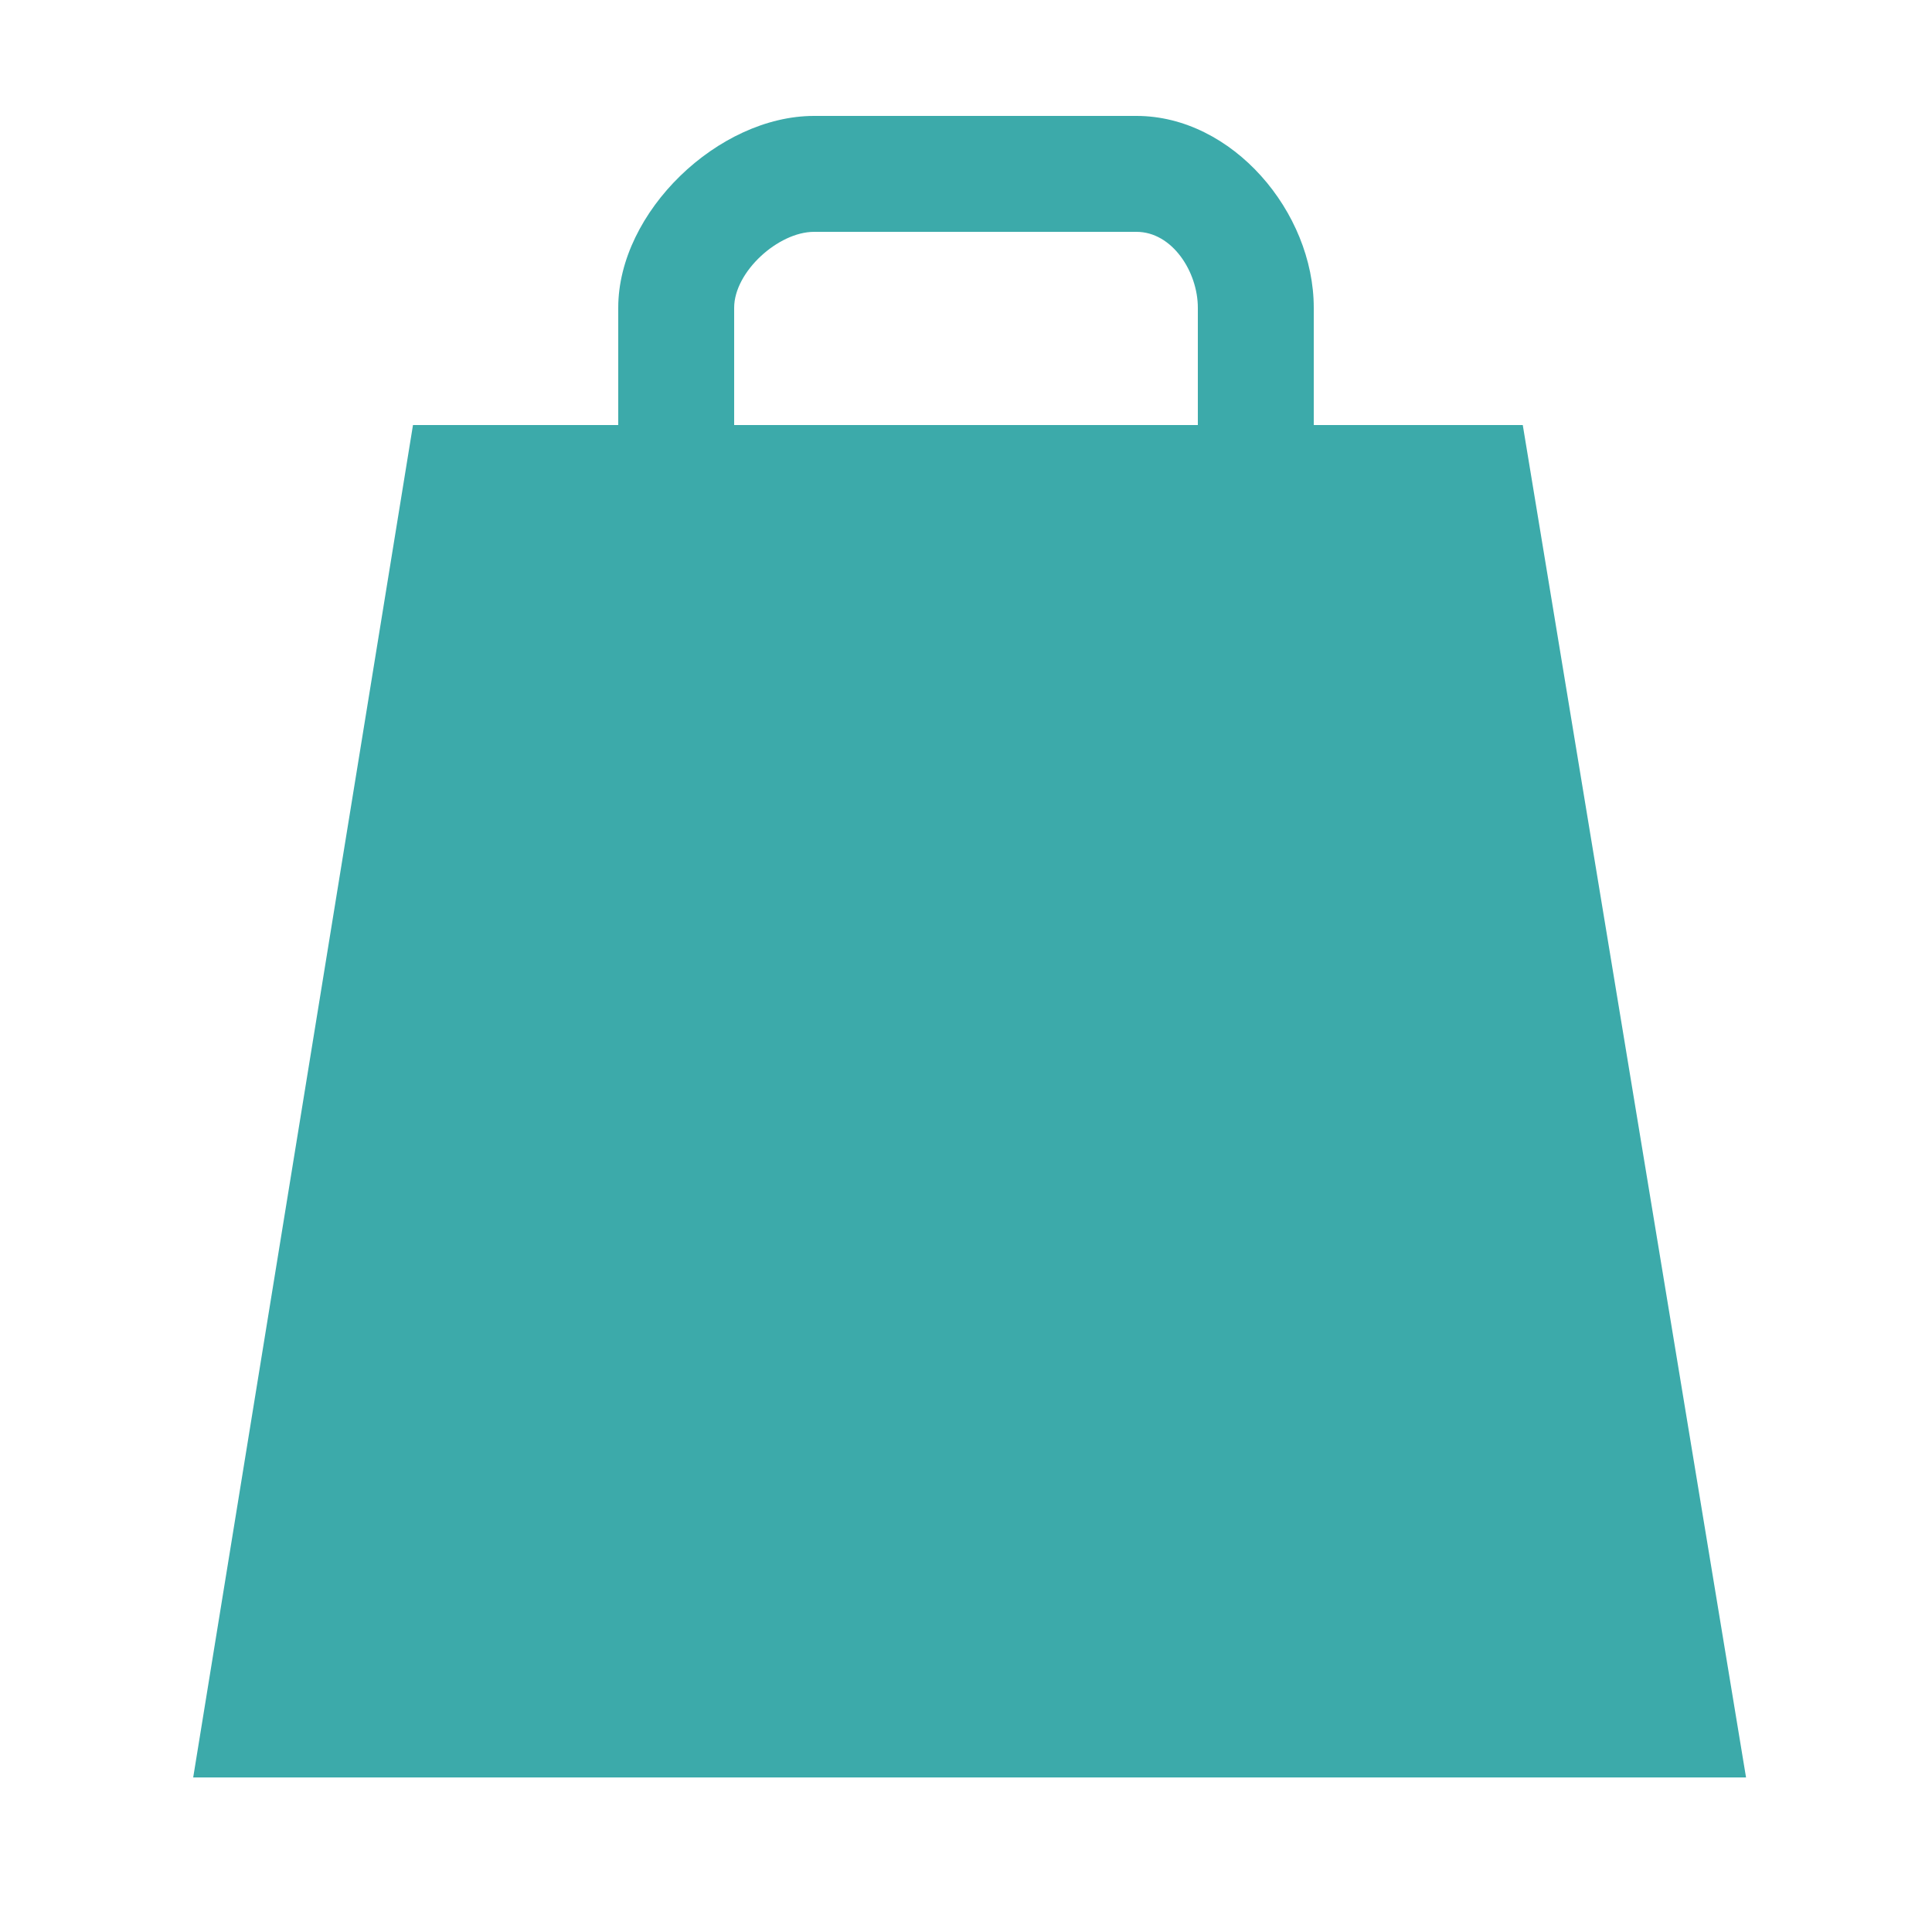
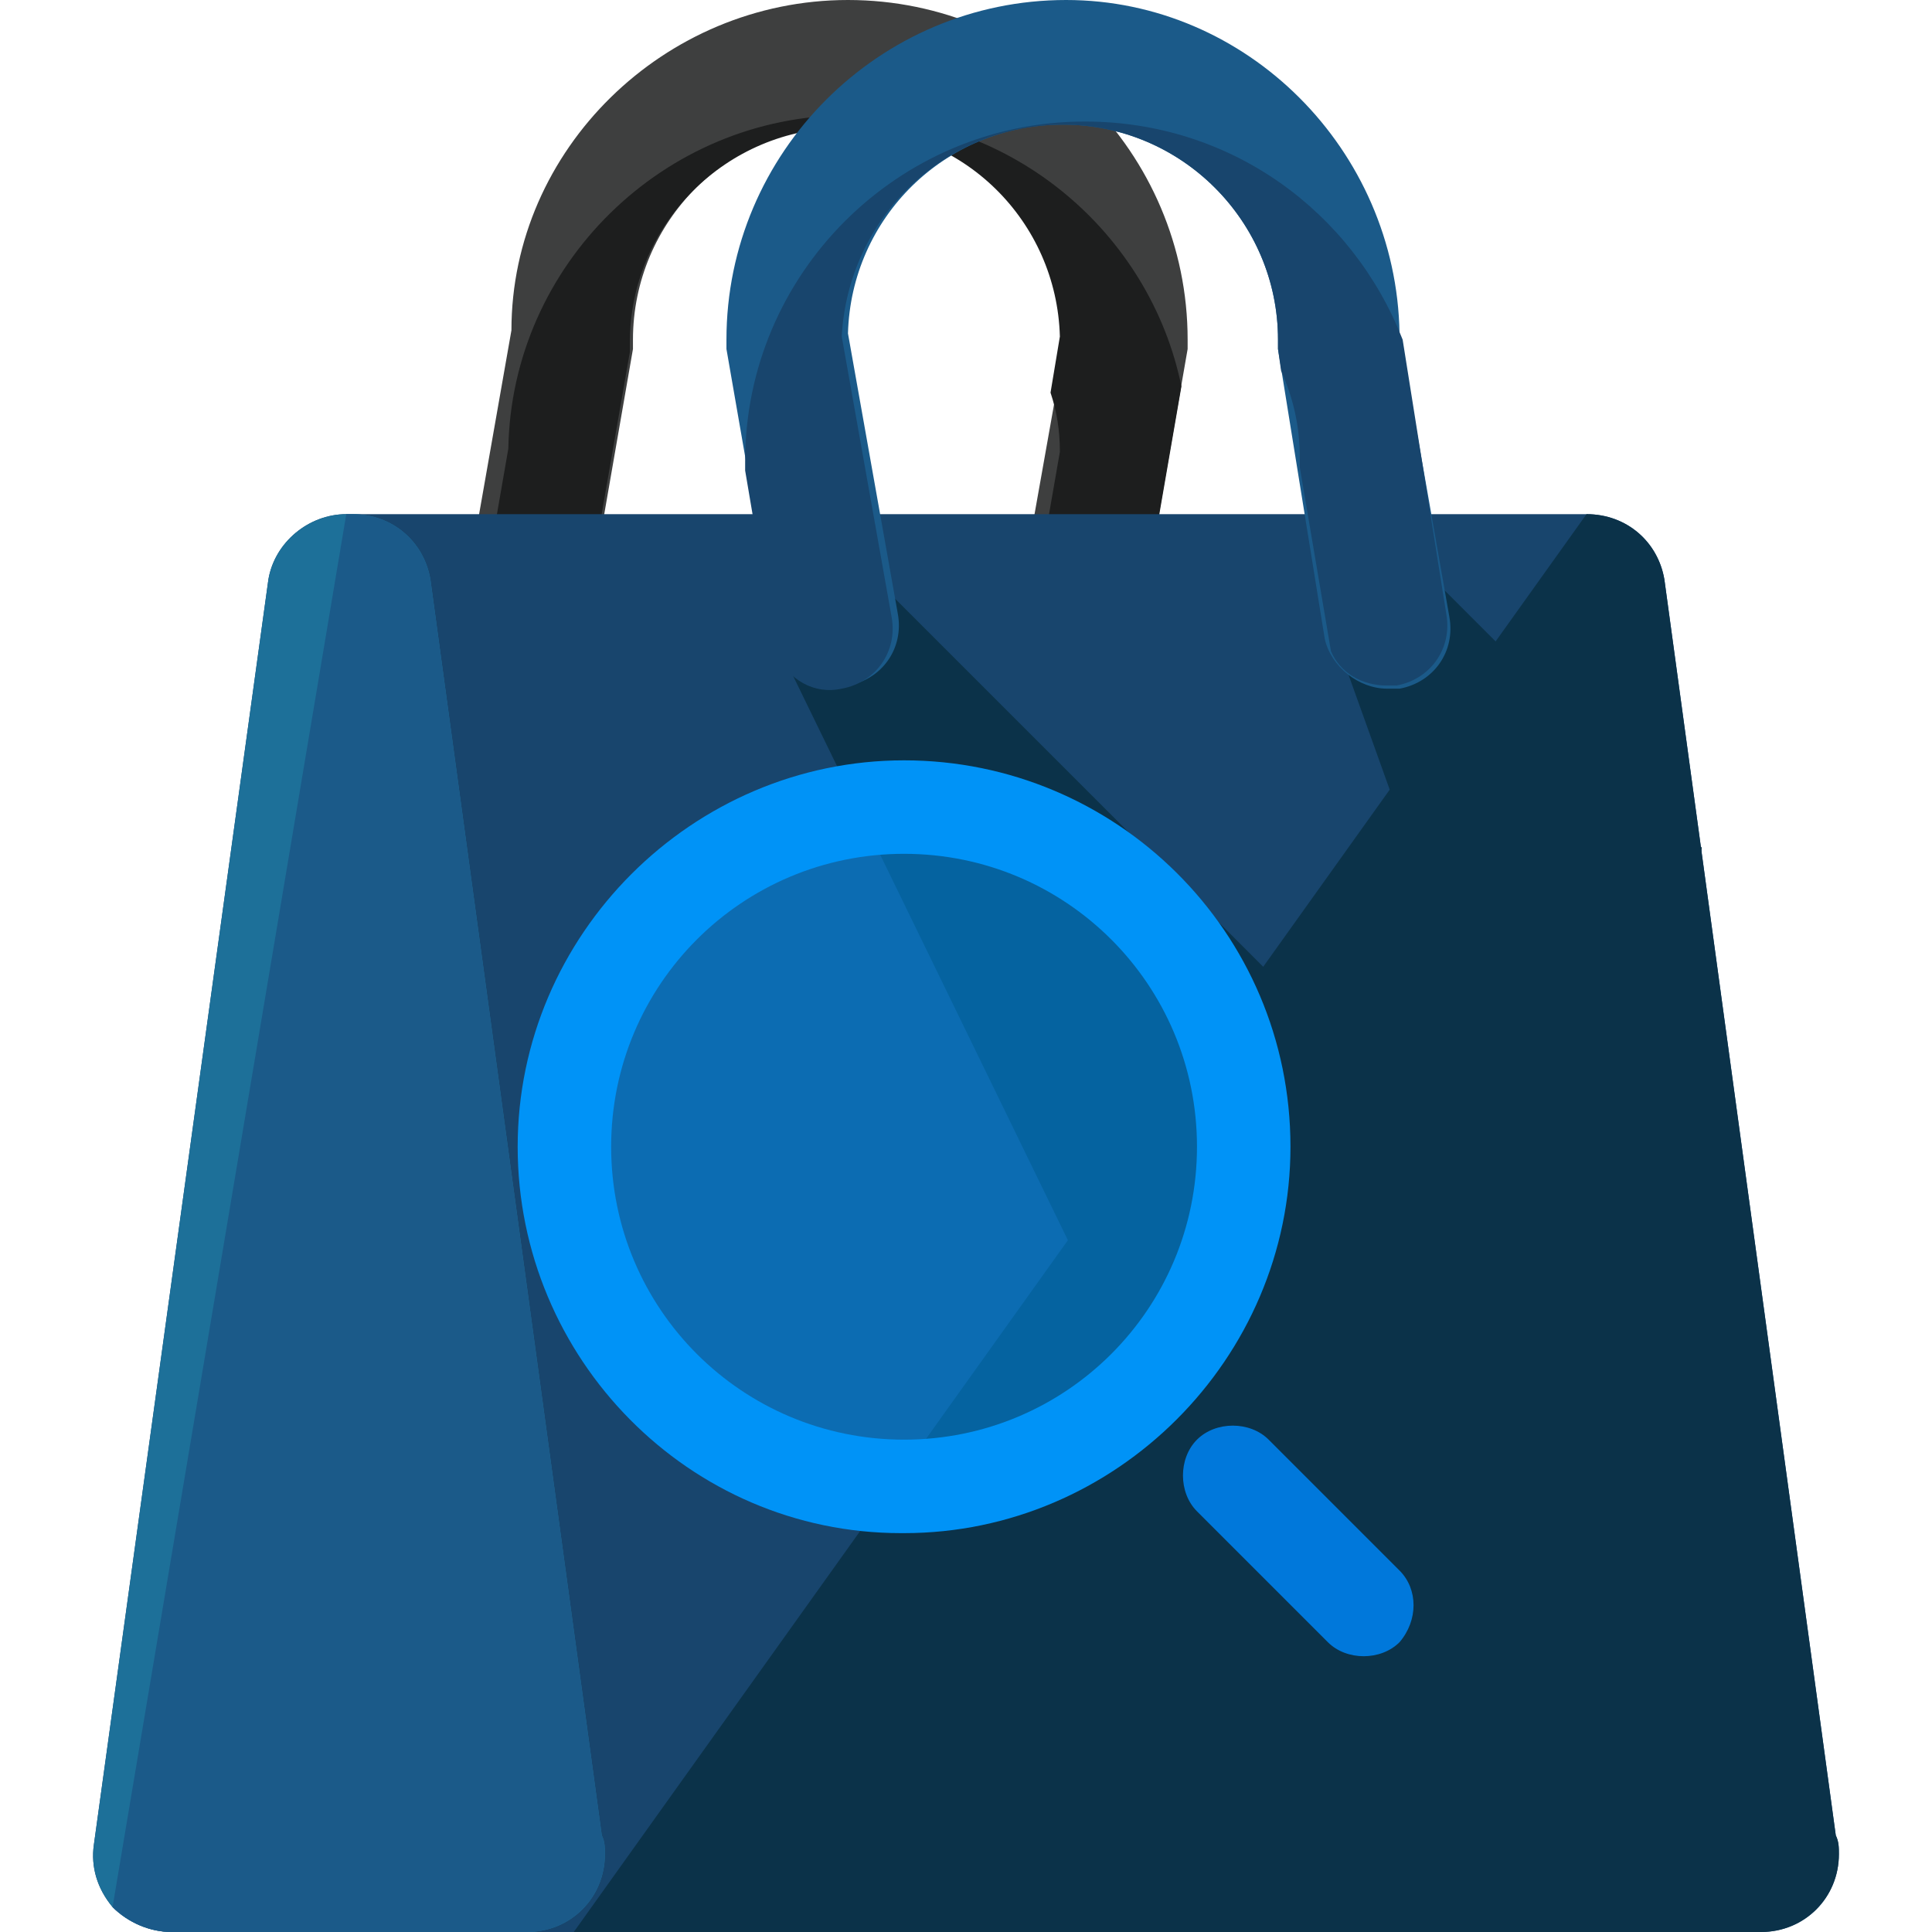
- <svg xmlns="http://www.w3.org/2000/svg" viewBox="0 0 75 75" fill="none">
-   <path d="M51 16.5V11.946C51 8.225 47.837 4.5 44.117 4.5H31.602C27.884 4.5 24 8.225 24 11.946V16.5H16.032L7.5 69H67.781L59.114 16.5H51ZM28.5 11.946C28.5 10.553 30.21 9 31.602 9H44.117C45.507 9 46.5 10.553 46.5 11.946V16.5H28.5V11.946Z" fill="#3CAAAA" />
+ <svg xmlns="http://www.w3.org/2000/svg" version="1.1" id="Layer_1" x="0px" y="0px" viewBox="0 0 496 496" style="enable-background:new 0 0 496 496;" xml:space="preserve">
+   <path style="fill:#3E3F3F;" d="M276.1,176.8c-0.8,0-1.6,0-2.4,0c-8.8-1.6-14.4-9.6-12.8-18.4l12.8-72C272.1,56,248.1,32,217.7,32  s-55.2,24.8-55.2,55.2c0,0.8,0,1.6,0,2.4l-12.8,73.6c-1.6,8.8-9.6,14.4-18.4,12.8c-8.8-1.6-14.4-9.6-12.8-18.4l12.8-72.8  c0-46.4,39.2-84.8,86.4-84.8c48,0,87.2,39.2,87.2,87.2c0,0.8,0,1.6,0,2.4l-12.8,73.6C290.5,171.2,284.1,176.8,276.1,176.8z" />
+   <path style="fill:#1D1E1E;" d="M273.7,176.8c0.8,0,1.6,0,2.4,0c7.2,0,14.4-5.6,16-12.8l11.2-64.8c-8-39.2-43.2-69.6-85.6-69.6  c-47.2,0-86.4,38.4-87.2,85.6l-9.6,55.2c2.4,3.2,5.6,5.6,9.6,6.4c8.8,1.6,16.8-4,18.4-12.8l12.8-73.6c0-0.8,0-1.6,0-2.4  c0-30.4,24.8-55.2,55.2-55.2s54.4,24,55.2,53.6l-2.4,14.4c1.6,4.8,2.4,9.6,2.4,15.2l-9.6,55.2C265.7,173.6,268.9,176,273.7,176.8z" />
+   <path style="fill:#18456D;" d="M471.3,471.2l-44-322.4c-1.6-9.6-9.6-16.8-20-16.8H88.9c-9.6,0-18.4,7.2-20,16.8L24.1,473.6  c-0.8,5.6,0.8,11.2,4.8,16c4,4,9.6,6.4,15.2,6.4h408l0,0c11.2,0,20-8.8,20-20C472.1,474.4,472.1,472.8,471.3,471.2z" />
+   <g>
+     <polygon style="fill:#0B3249;" points="436.9,217.6 366.5,147.2 344.9,169.6 416.9,370.4  " />
+     <polygon style="fill:#0B3249;" points="357.7,281.6 336.1,445.6 201.7,169.6 223.3,147.2  " />
+     <path style="fill:#0B3249;" d="M147.3,496h304.8l0,0c11.2,0,20-8.8,20-20c0-1.6,0-3.2-0.8-4.8l-44-322.4c-1.6-9.6-9.6-16.8-20-16.8   " />
+   </g>
+   <path style="fill:#1D7099;" d="M155.3,476c0-1.6,0-3.2-0.8-4.8l-44-322.4c-1.6-9.6-9.6-16.8-20-16.8h-1.6c-9.6,0-18.4,7.2-20,16.8  L24.1,473.6c-0.8,5.6,0.8,11.2,4.8,16c4,4,9.6,6.4,15.2,6.4h91.2l0,0C146.5,496,155.3,487.2,155.3,476z" />
+   <g>
+     <path style="fill:#1B5A89;" d="M28.9,489.6c4,4,9.6,6.4,15.2,6.4h91.2l0,0c11.2,0,20-8.8,20-20c0-1.6,0-3.2-0.8-4.8l-44-322.4   c-1.6-9.6-9.6-16.8-20-16.8h-1.6" />
+     <path style="fill:#1B5A89;" d="M356.1,176.8c-7.2,0-14.4-5.6-16-12.8l-12-74.4c0-0.8,0-1.6,0-2.4c0-30.4-24.8-55.2-55.2-55.2   c-30.4,0-54.4,24-55.2,53.6l12.8,72c1.6,8.8-4,16.8-12.8,18.4c-8.8,1.6-16.8-4-18.4-12.8l-12.8-73.6c0-0.8,0-1.6,0-2.4   c0-48,39.2-87.2,87.2-87.2c46.4,0,84.8,38.4,85.6,85.6l12.8,72.8c1.6,8.8-4,16.8-12.8,18.4C358.5,176.8,357.7,176.8,356.1,176.8z" />
+   </g>
+   <path style="fill:#18456D;" d="M360.1,87.2c-12.8-32.8-44-56-81.6-56c-48,0-87.2,39.2-87.2,87.2c0,0.8,0,1.6,0,2.4l8,47.2  c3.2,6.4,9.6,10.4,16.8,8.8c8.8-1.6,14.4-9.6,12.8-18.4l-12.8-72C217.7,56,242.5,32,272.9,32s55.2,24.8,55.2,55.2c0,0.8,0,1.6,0,2.4  l0.8,5.6c3.2,7.2,4.8,14.4,4.8,22.4c0,0.8,0,1.6,0,2.4l8,47.2c2.4,5.6,8,8.8,14.4,8.8c0.8,0,1.6,0,2.4,0c8.8-1.6,14.4-9.6,12.8-18.4  L360.1,87.2z" />
+   <g>
+     <circle style="opacity:0.5;fill:#0093F7;enable-background:new    ;" cx="232.1" cy="294.4" r="86.4" />
+     <path style="fill:#0093F7;" d="M232.1,195.2c-54.4,0-99.2,44.8-99.2,99.2s44,99.2,98.4,99.2h0.8c54.4,0,99.2-44.8,99.2-99.2   C331.3,239.2,286.5,195.2,232.1,195.2z M232.1,219.2c41.6,0,75.2,33.6,75.2,75.2s-33.6,75.2-75.2,75.2s-75.2-33.6-75.2-75.2   S190.5,219.2,232.1,219.2z" />
+   </g>
+   <path style="fill:#0078DB;" d="M359.3,403.2l-33.6-33.6c-4.8-4.8-13.6-4.8-18.4,0s-4.8,13.6,0,18.4l33.6,33.6  c4.8,4.8,13.6,4.8,18.4,0C364.1,416,364.1,408,359.3,403.2z" />
+   <g>
+ </g>
+   <g>
+ </g>
+   <g>
+ </g>
+   <g>
+ </g>
+   <g>
+ </g>
+   <g>
+ </g>
+   <g>
+ </g>
+   <g>
+ </g>
+   <g>
+ </g>
+   <g>
+ </g>
+   <g>
+ </g>
+   <g>
+ </g>
+   <g>
+ </g>
+   <g>
+ </g>
+   <g>
+ </g>
</svg>
